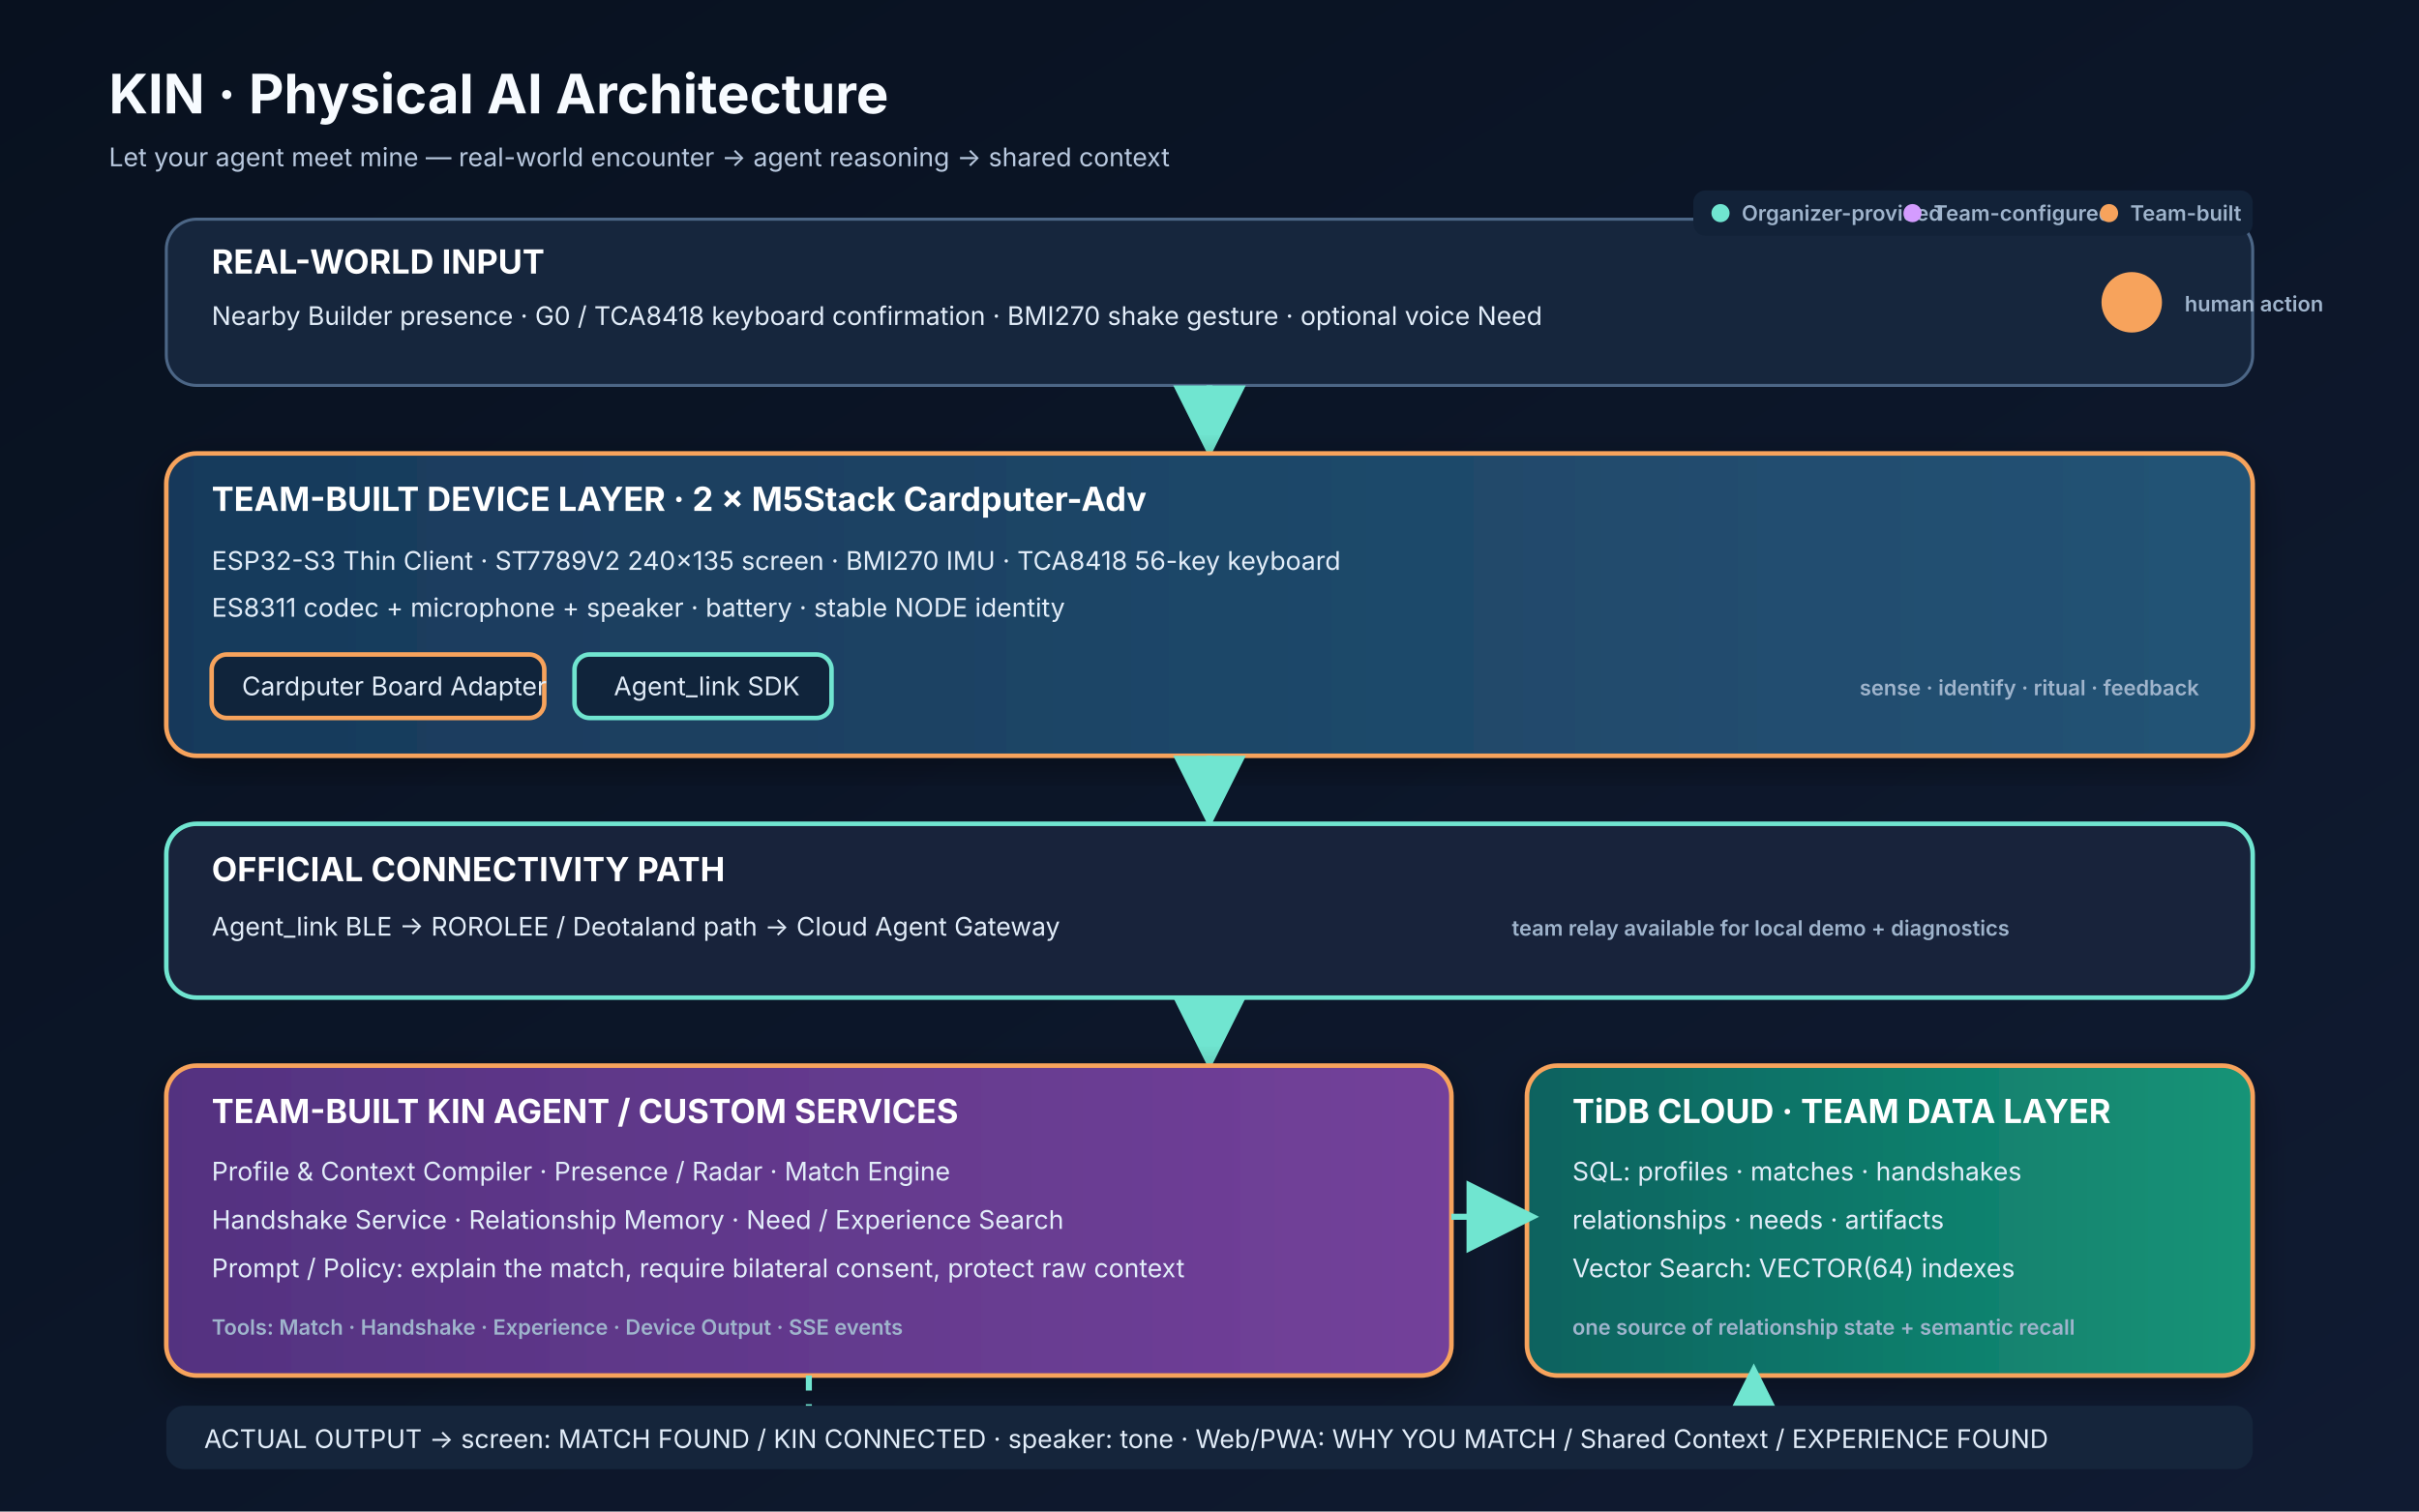
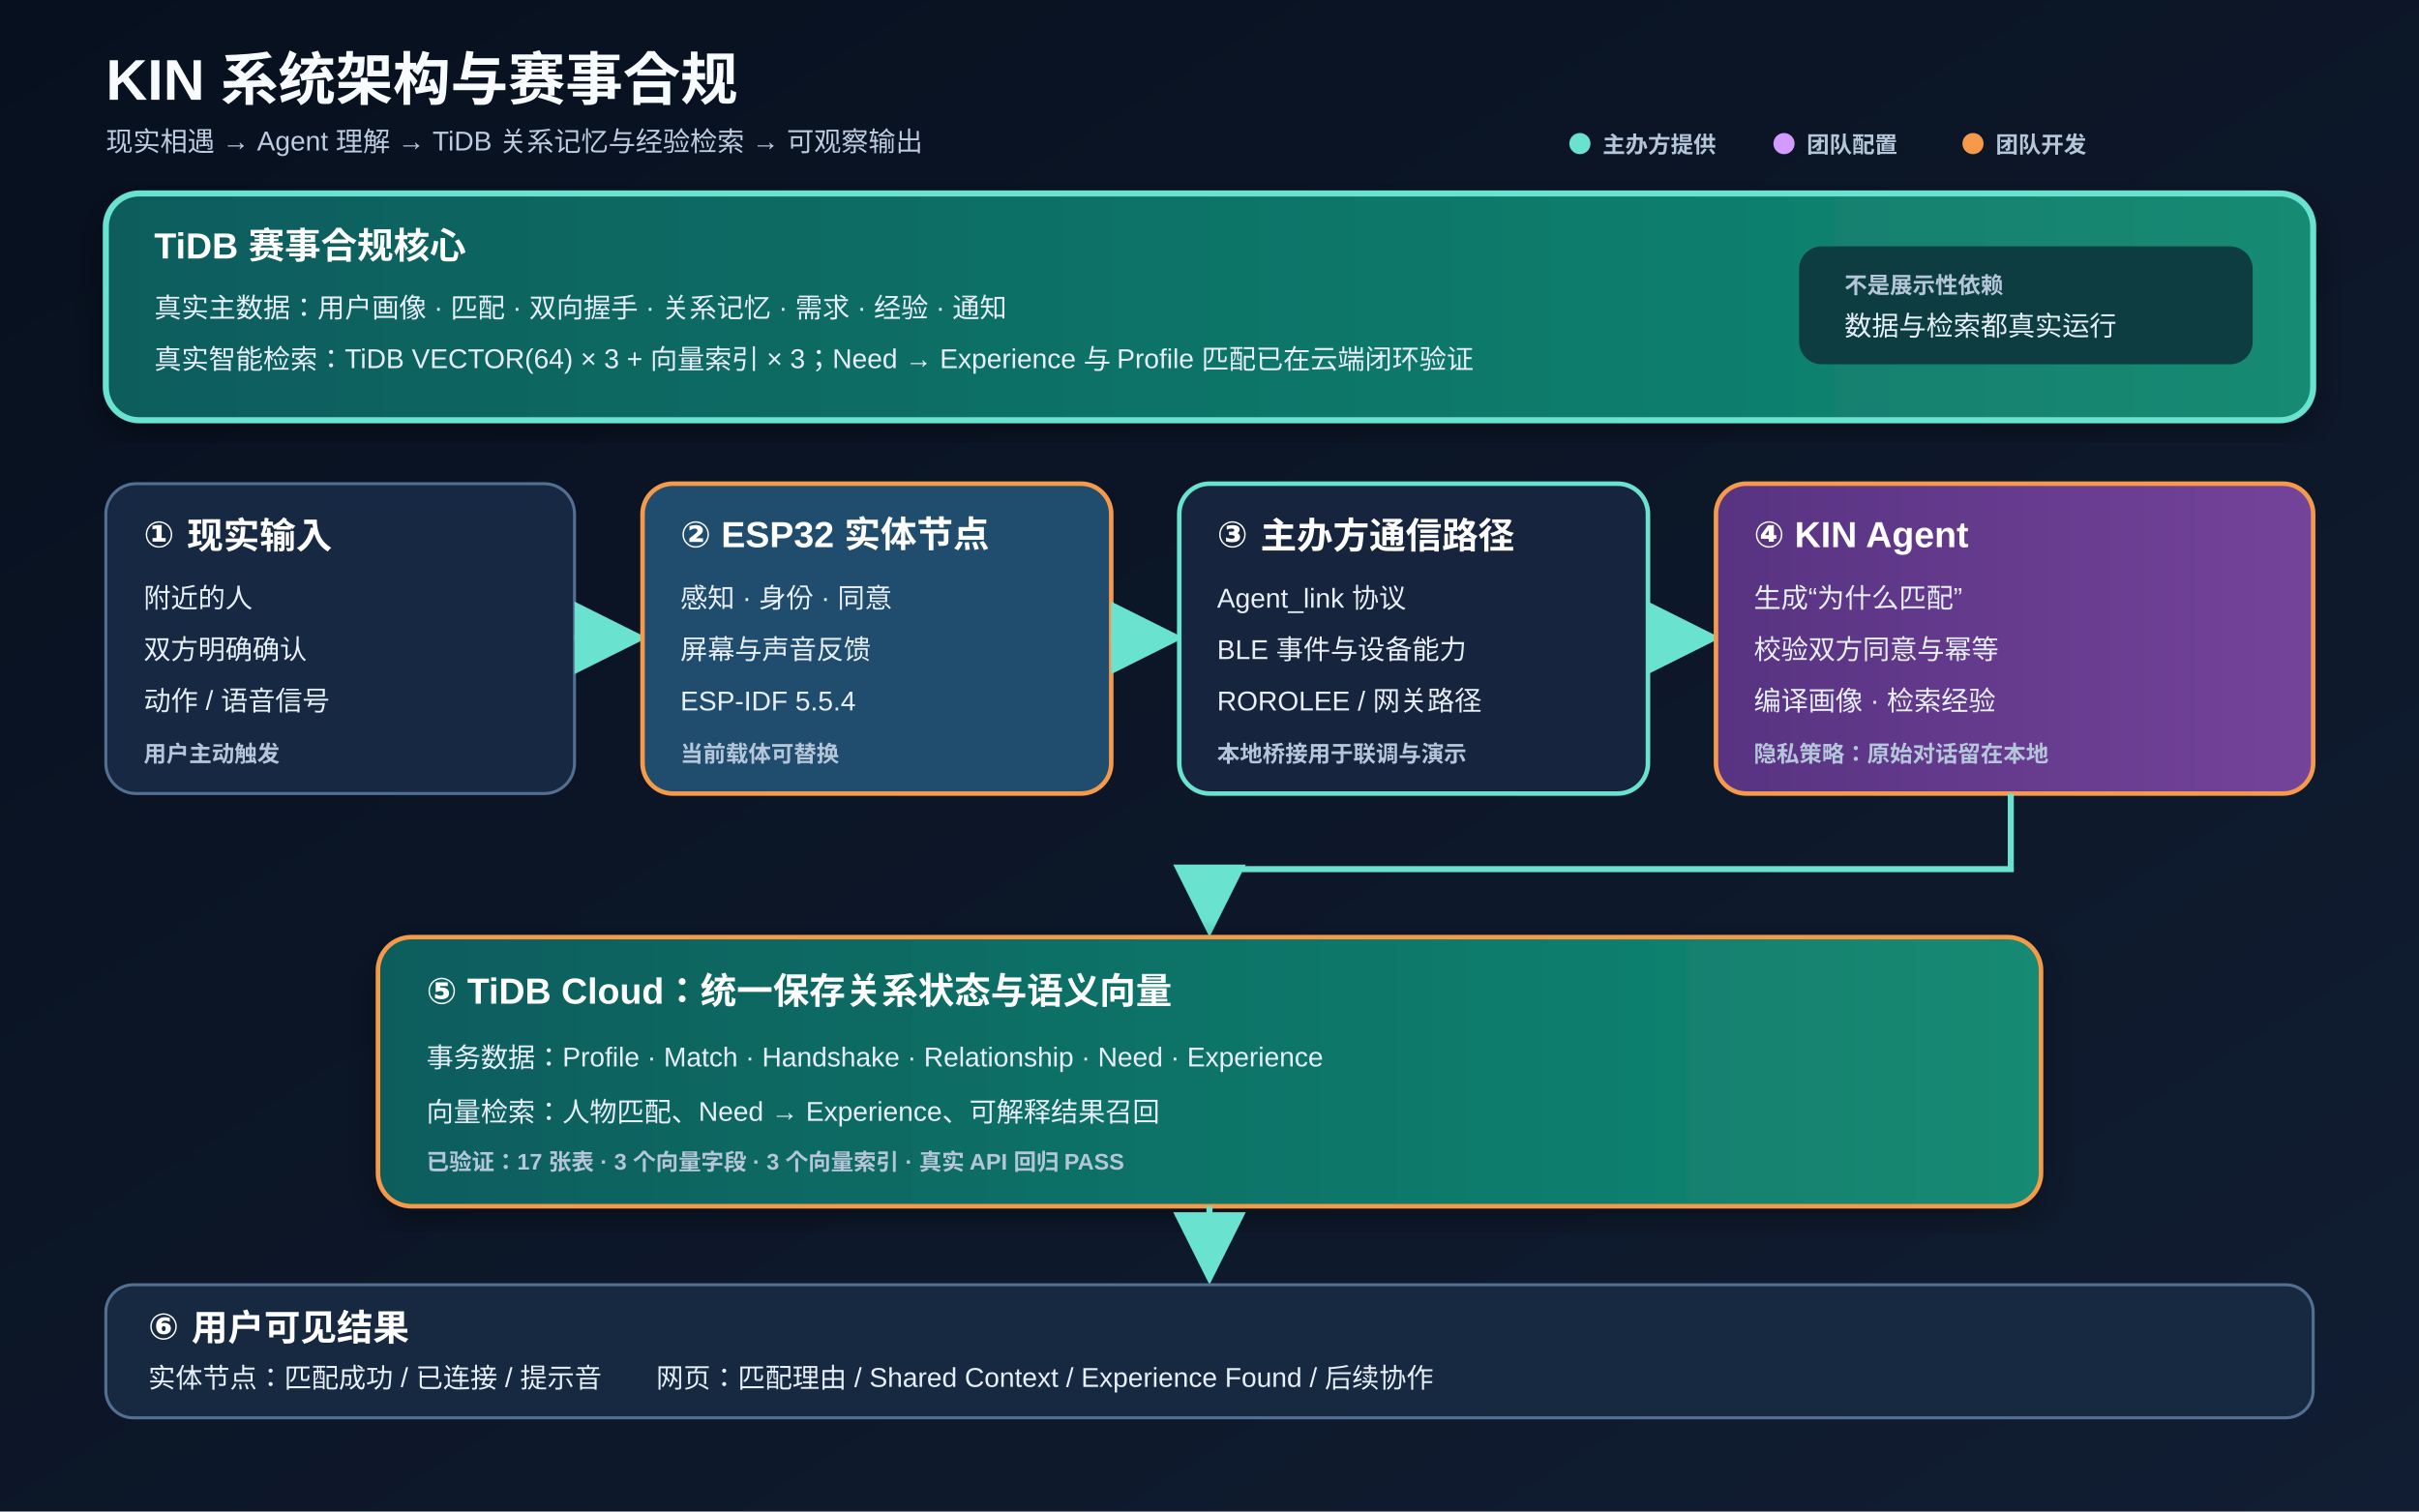
<svg xmlns="http://www.w3.org/2000/svg" width="1600" height="1000" viewBox="0 0 1600 1000" role="img" aria-labelledby="title desc">
  <defs>
    <linearGradient id="bg" x1="0" x2="1" y1="0" y2="1">
-       <stop stop-color="#08111f" />
-       <stop offset="1" stop-color="#101b32" />
+       <stop stop-color="#07101e" />
+       <stop offset="1" stop-color="#111d32" />
    </linearGradient>
-     <linearGradient id="device" x1="0" x2="1">
-       <stop stop-color="#18395a" />
-       <stop offset="1" stop-color="#245375" />
+     <linearGradient id="tidb" x1="0" x2="1">
+       <stop stop-color="#0c5d5d" />
+       <stop offset="1" stop-color="#138a73" />
    </linearGradient>
-     <linearGradient id="agent" x1="0" x2="1">
-       <stop stop-color="#533280" />
-       <stop offset="1" stop-color="#73419a" />
-     </linearGradient>
-     <linearGradient id="db" x1="0" x2="1">
-       <stop stop-color="#0b625f" />
-       <stop offset="1" stop-color="#159477" />
+     <linearGradient id="kin" x1="0" x2="1">
+       <stop stop-color="#583382" />
+       <stop offset="1" stop-color="#74439a" />
    </linearGradient>
    <filter id="shadow">
      <feDropShadow dx="0" dy="8" stdDeviation="12" flood-color="#000" flood-opacity=".35" />
    </filter>
    <marker id="arrow" markerWidth="12" markerHeight="12" refX="10" refY="6" orient="auto">
-       <path d="M0,0 L12,6 L0,12 Z" fill="#70e5d0" />
+       <path d="M0,0 L12,6 L0,12 Z" fill="#69e2cf" />
    </marker>
-     <style>
-     .h{font:700 36px Inter,Arial,sans-serif;fill:#f7fbff}.sub{font:400 17px Inter,Arial,sans-serif;fill:#b9c9df}.boxh{font:700 22px Inter,Arial,sans-serif;fill:#fff}.body{font:400 17px Inter,Arial,sans-serif;fill:#e2edf9}.tiny{font:600 14px Inter,Arial,sans-serif;fill:#9fb4cc}.arrow{stroke:#70e5d0;stroke-width:4;fill:none;marker-end:url(#arrow)}.dashed{stroke-dasharray:10 9}.team{stroke:#f7a35c;stroke-width:3}.official{stroke:#70e5d0;stroke-width:3}.config{stroke:#d49cff;stroke-width:3}
-   </style>
+     <style>.h{font:700 38px Arial,"PingFang SC",sans-serif;fill:#f8fbff}.sub{font:400 18px Arial,"PingFang SC",sans-serif;fill:#bdcce0}.bh{font:700 24px Arial,"PingFang SC",sans-serif;fill:#fff}.body{font:400 18px Arial,"PingFang SC",sans-serif;fill:#e7eff9}.small{font:600 15px Arial,"PingFang SC",sans-serif;fill:#b5c6da}.arrow{stroke:#69e2cf;stroke-width:4;fill:none;marker-end:url(#arrow)}.team{stroke:#f59a4a;stroke-width:3}.official{stroke:#69e2cf;stroke-width:3}.config{stroke:#d39bff;stroke-width:3}</style>
  </defs>
  <rect width="1600" height="1000" fill="url(#bg)" />
-   <text x="72" y="75" class="h">KIN · Physical AI Architecture</text>
-   <text x="72" y="110" class="sub">Let your agent meet mine — real-world encounter → agent reasoning → shared context</text>
-   <g transform="translate(110 145)">
-     <rect width="1380" height="110" rx="20" fill="#16263d" stroke="#4c6686" stroke-width="2" />
-     <text x="30" y="36" class="boxh">REAL-WORLD INPUT</text>
-     <text x="30" y="70" class="body">Nearby Builder presence · G0 / TCA8418 keyboard confirmation · BMI270 shake gesture · optional voice Need</text>
-     <circle cx="1300" cy="55" r="20" fill="#f7a35c" />
-     <text x="1335" y="61" class="tiny">human action</text>
+   <text x="70" y="66" class="h">KIN 系统架构与赛事合规</text>
+   <text x="70" y="100" class="sub">现实相遇 → Agent 理解 → TiDB 关系记忆与经验检索 → 可观察输出</text>
+   <g transform="translate(70 128)" filter="url(#shadow)">
+     <rect width="1460" height="150" rx="22" fill="url(#tidb)" stroke="#69e2cf" stroke-width="4" />
+     <text x="32" y="43" class="bh">TiDB 赛事合规核心</text>
+     <text x="32" y="82" class="body">真实主数据：用户画像 · 匹配 · 双向握手 · 关系记忆 · 需求 · 经验 · 通知</text>
+     <text x="32" y="116" class="body">真实智能检索：TiDB VECTOR(64) × 3 + 向量索引 × 3；Need → Experience 与 Profile 匹配已在云端闭环验证</text>
+     <rect x="1120" y="35" width="300" height="78" rx="15" fill="#073e3f" />
+     <text x="1150" y="66" class="small">不是展示性依赖</text>
+     <text x="1150" y="94" class="body">数据与检索都真实运行</text>
  </g>
-   <path d="M800 255 V295" class="arrow" />
-   <g transform="translate(110 300)">
-     <rect width="1380" height="200" rx="20" fill="url(#device)" class="team" filter="url(#shadow)" />
-     <text x="30" y="38" class="boxh">TEAM-BUILT DEVICE LAYER · 2 × M5Stack Cardputer-Adv</text>
-     <text x="30" y="77" class="body">ESP32-S3 Thin Client · ST7789V2 240×135 screen · BMI270 IMU · TCA8418 56-key keyboard</text>
-     <text x="30" y="108" class="body">ES8311 codec + microphone + speaker · battery · stable NODE identity</text>
-     <rect x="30" y="133" width="220" height="42" rx="10" fill="#10243b" class="team" />
-     <text x="50" y="160" class="body">Cardputer Board Adapter</text>
-     <rect x="270" y="133" width="170" height="42" rx="10" fill="#10243b" class="official" />
-     <text x="296" y="160" class="body">Agent_link SDK</text>
-     <text x="1120" y="160" class="tiny">sense · identify · ritual · feedback</text>
+   <g transform="translate(70 320)">
+     <rect width="310" height="205" rx="20" fill="#172942" stroke="#536f91" stroke-width="2" />
+     <text x="25" y="42" class="bh">① 现实输入</text>
+     <text x="25" y="82" class="body">附近的人</text>
+     <text x="25" y="116" class="body">双方明确确认</text>
+     <text x="25" y="150" class="body">动作 / 语音信号</text>
+     <text x="25" y="184" class="small">用户主动触发</text>
  </g>
-   <path d="M800 500 V540" class="arrow" />
-   <g transform="translate(110 545)">
-     <rect width="1380" height="115" rx="20" fill="#18233b" class="official" />
-     <text x="30" y="38" class="boxh">OFFICIAL CONNECTIVITY PATH</text>
-     <text x="30" y="74" class="body">Agent_link BLE → ROROLEE / Deotaland path → Cloud Agent Gateway</text>
-     <text x="890" y="74" class="tiny">team relay available for local demo + diagnostics</text>
+   <path d="M380 422 H420" class="arrow" />
+   <g transform="translate(425 320)">
+     <rect width="310" height="205" rx="20" fill="#204d6d" class="team" />
+     <text x="25" y="42" class="bh">② ESP32 实体节点</text>
+     <text x="25" y="82" class="body">感知 · 身份 · 同意</text>
+     <text x="25" y="116" class="body">屏幕与声音反馈</text>
+     <text x="25" y="150" class="body">ESP-IDF 5.5.4</text>
+     <text x="25" y="184" class="small">当前载体可替换</text>
  </g>
-   <path d="M800 660 V700" class="arrow" />
-   <g transform="translate(110 705)">
-     <rect width="850" height="205" rx="20" fill="url(#agent)" class="team" filter="url(#shadow)" />
-     <text x="30" y="38" class="boxh">TEAM-BUILT KIN AGENT / CUSTOM SERVICES</text>
-     <text x="30" y="76" class="body">Profile &amp; Context Compiler · Presence / Radar · Match Engine</text>
-     <text x="30" y="108" class="body">Handshake Service · Relationship Memory · Need / Experience Search</text>
-     <text x="30" y="140" class="body">Prompt / Policy: explain the match, require bilateral consent, protect raw context</text>
-     <text x="30" y="178" class="tiny">Tools: Match · Handshake · Experience · Device Output · SSE events</text>
+   <path d="M735 422 H775" class="arrow" />
+   <g transform="translate(780 320)">
+     <rect width="310" height="205" rx="20" fill="#17243d" class="official" />
+     <text x="25" y="42" class="bh">③ 主办方通信路径</text>
+     <text x="25" y="82" class="body">Agent_link 协议</text>
+     <text x="25" y="116" class="body">BLE 事件与设备能力</text>
+     <text x="25" y="150" class="body">ROROLEE / 网关路径</text>
+     <text x="25" y="184" class="small">本地桥接用于联调与演示</text>
  </g>
-   <g transform="translate(1010 705)">
-     <rect width="480" height="205" rx="20" fill="url(#db)" class="team" filter="url(#shadow)" />
-     <text x="30" y="38" class="boxh">TiDB CLOUD · TEAM DATA LAYER</text>
-     <text x="30" y="76" class="body">SQL: profiles · matches · handshakes</text>
-     <text x="30" y="108" class="body">relationships · needs · artifacts</text>
-     <text x="30" y="140" class="body">Vector Search: VECTOR(64) indexes</text>
-     <text x="30" y="178" class="tiny">one source of relationship state + semantic recall</text>
+   <path d="M1090 422 H1130" class="arrow" />
+   <g transform="translate(1135 320)">
+     <rect width="395" height="205" rx="20" fill="url(#kin)" class="team" />
+     <text x="25" y="42" class="bh">④ KIN Agent</text>
+     <text x="25" y="82" class="body">生成“为什么匹配”</text>
+     <text x="25" y="116" class="body">校验双方同意与幂等</text>
+     <text x="25" y="150" class="body">编译画像 · 检索经验</text>
+     <text x="25" y="184" class="small">隐私策略：原始对话留在本地</text>
  </g>
-   <path d="M960 805 H1010" class="arrow" />
-   <path d="M535 910 V950 H1160 V910" class="arrow dashed" />
-   <g transform="translate(110 930)">
-     <rect width="1380" height="42" rx="12" fill="#15253b" />
-     <text x="25" y="28" class="body">ACTUAL OUTPUT → screen: MATCH FOUND / KIN CONNECTED · speaker: tone · Web/PWA: WHY YOU MATCH / Shared Context / EXPERIENCE FOUND</text>
+   <path d="M1330 525 V575 H800 V612" class="arrow" />
+   <g transform="translate(250 620)" filter="url(#shadow)">
+     <rect width="1100" height="178" rx="22" fill="url(#tidb)" class="team" />
+     <text x="32" y="44" class="bh">⑤ TiDB Cloud：统一保存关系状态与语义向量</text>
+     <text x="32" y="86" class="body">事务数据：Profile · Match · Handshake · Relationship · Need · Experience</text>
+     <text x="32" y="122" class="body">向量检索：人物匹配、Need → Experience、可解释结果召回</text>
+     <text x="32" y="154" class="small">已验证：17 张表 · 3 个向量字段 · 3 个向量索引 · 真实 API 回归 PASS</text>
  </g>
-   <g transform="translate(1120 126)">
-     <rect width="370" height="30" rx="8" fill="#122238" />
-     <circle cx="18" cy="15" r="6" fill="#70e5d0" />
-     <text x="32" y="20" class="tiny">Organizer-provided</text>
-     <circle cx="145" cy="15" r="6" fill="#d49cff" />
-     <text x="159" y="20" class="tiny">Team-configured</text>
-     <circle cx="275" cy="15" r="6" fill="#f7a35c" />
-     <text x="289" y="20" class="tiny">Team-built</text>
+   <path d="M800 798 V842" class="arrow" />
+   <g transform="translate(70 850)">
+     <rect width="1460" height="88" rx="18" fill="#162941" stroke="#536f91" stroke-width="2" />
+     <text x="28" y="36" class="bh">⑥ 用户可见结果</text>
+     <text x="28" y="68" class="body">实体节点：匹配成功 / 已连接 / 提示音　　网页：匹配理由 / Shared Context / Experience Found / 后续协作</text>
+   </g>
+   <g transform="translate(1030 80)">
+     <circle cx="15" cy="15" r="7" fill="#69e2cf" />
+     <text x="30" y="21" class="small">主办方提供</text>
+     <circle cx="150" cy="15" r="7" fill="#d39bff" />
+     <text x="165" y="21" class="small">团队配置</text>
+     <circle cx="275" cy="15" r="7" fill="#f59a4a" />
+     <text x="290" y="21" class="small">团队开发</text>
  </g>
</svg>
